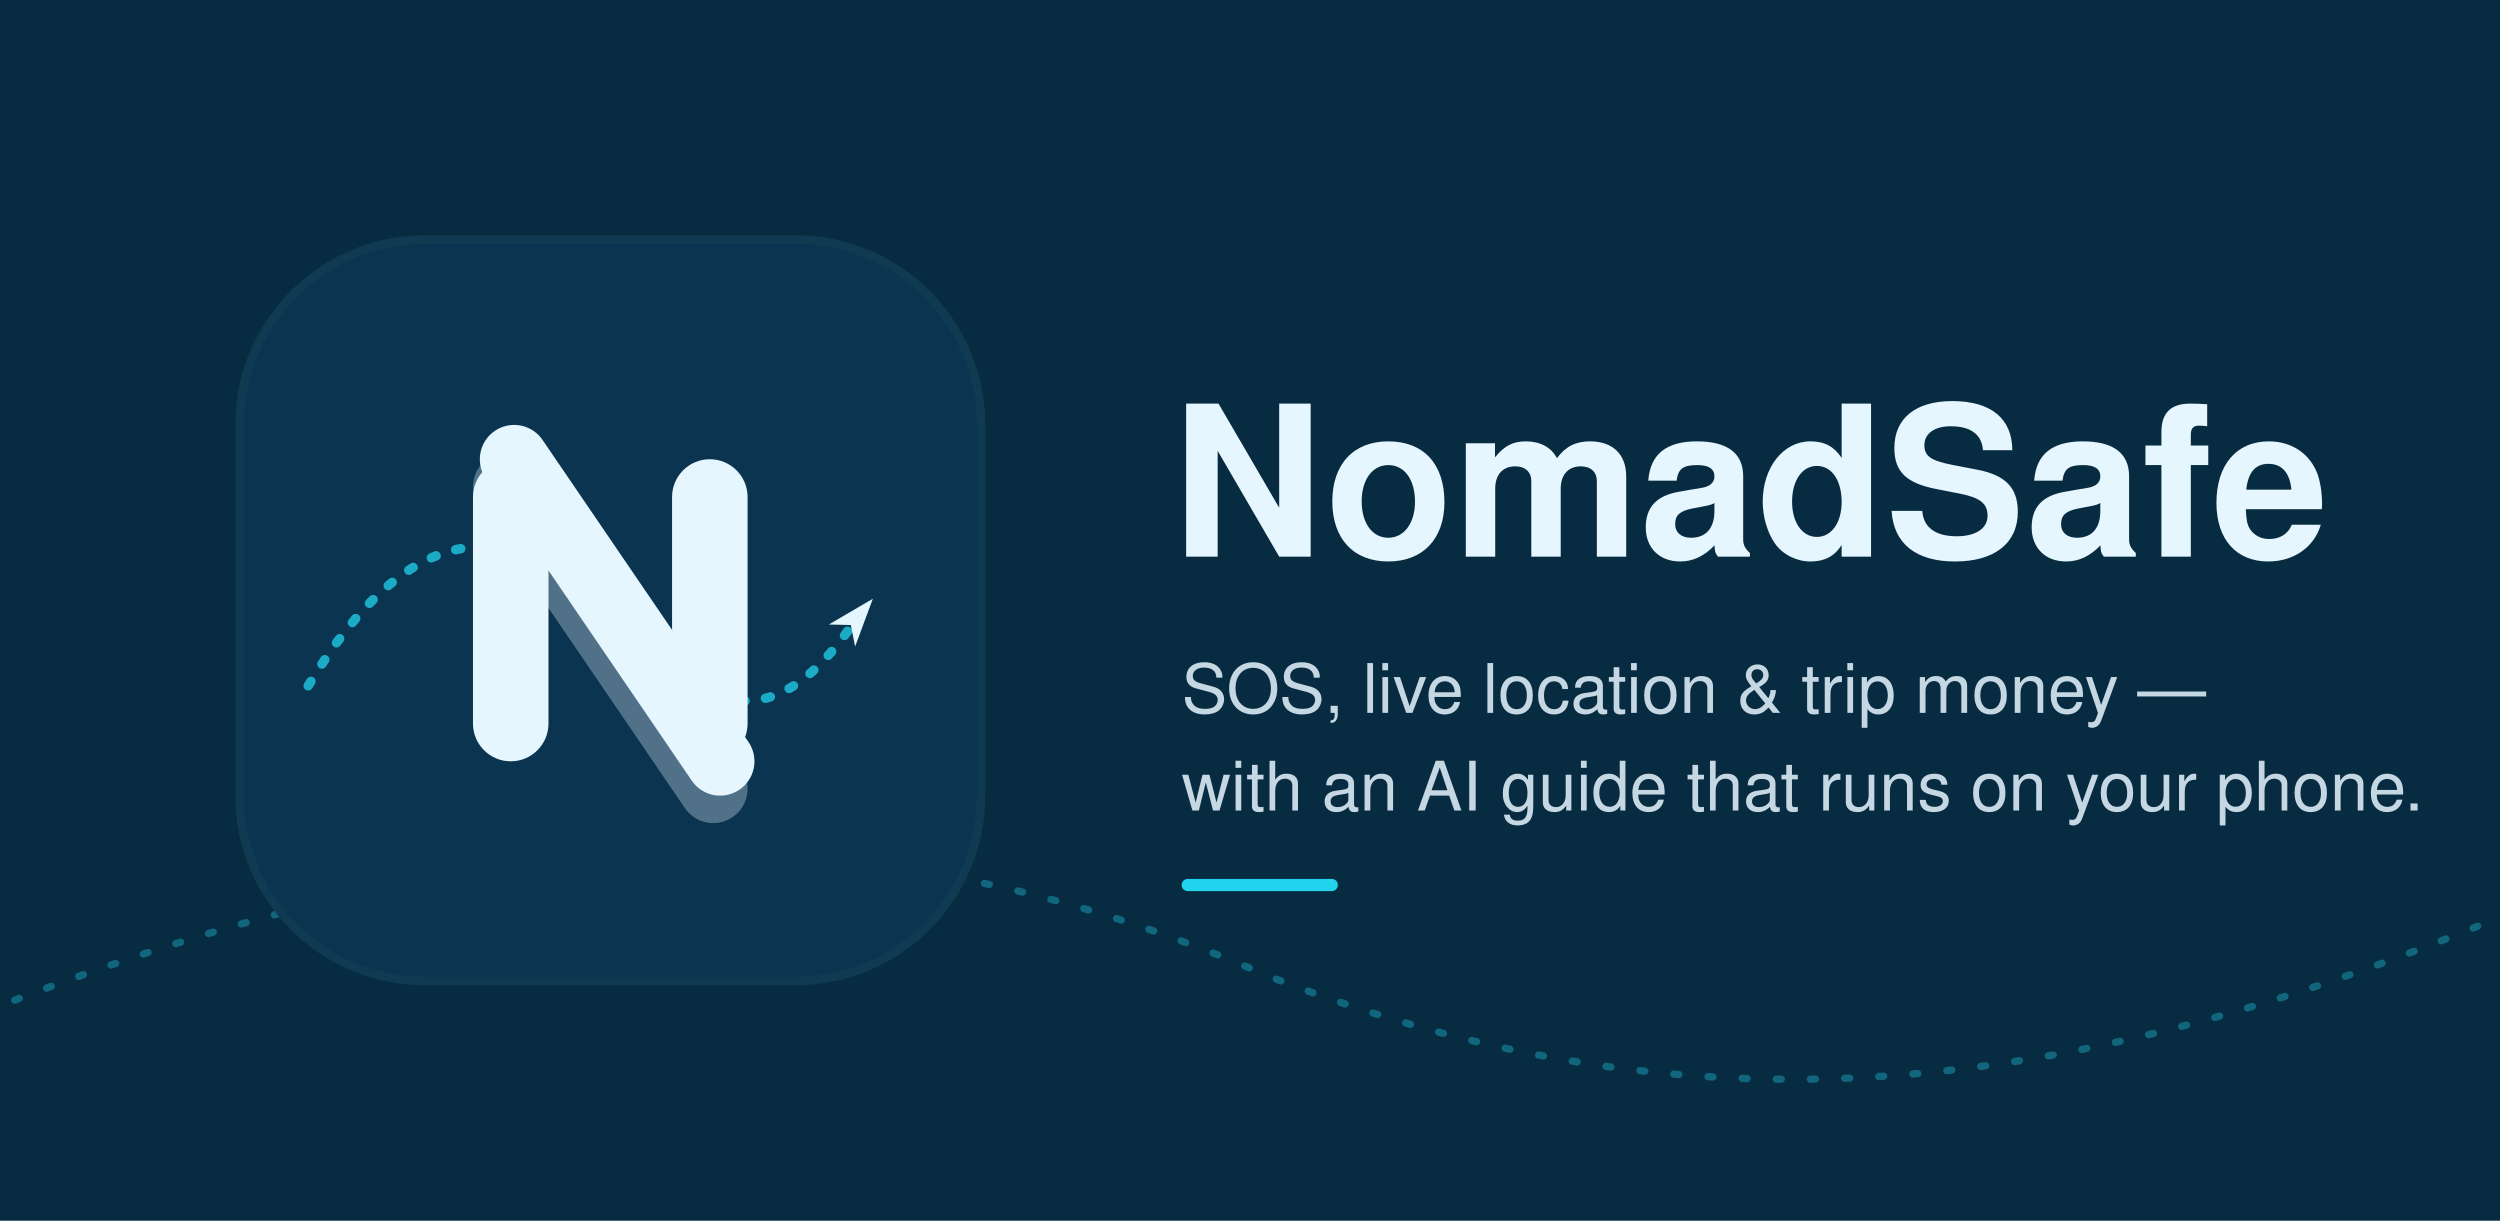
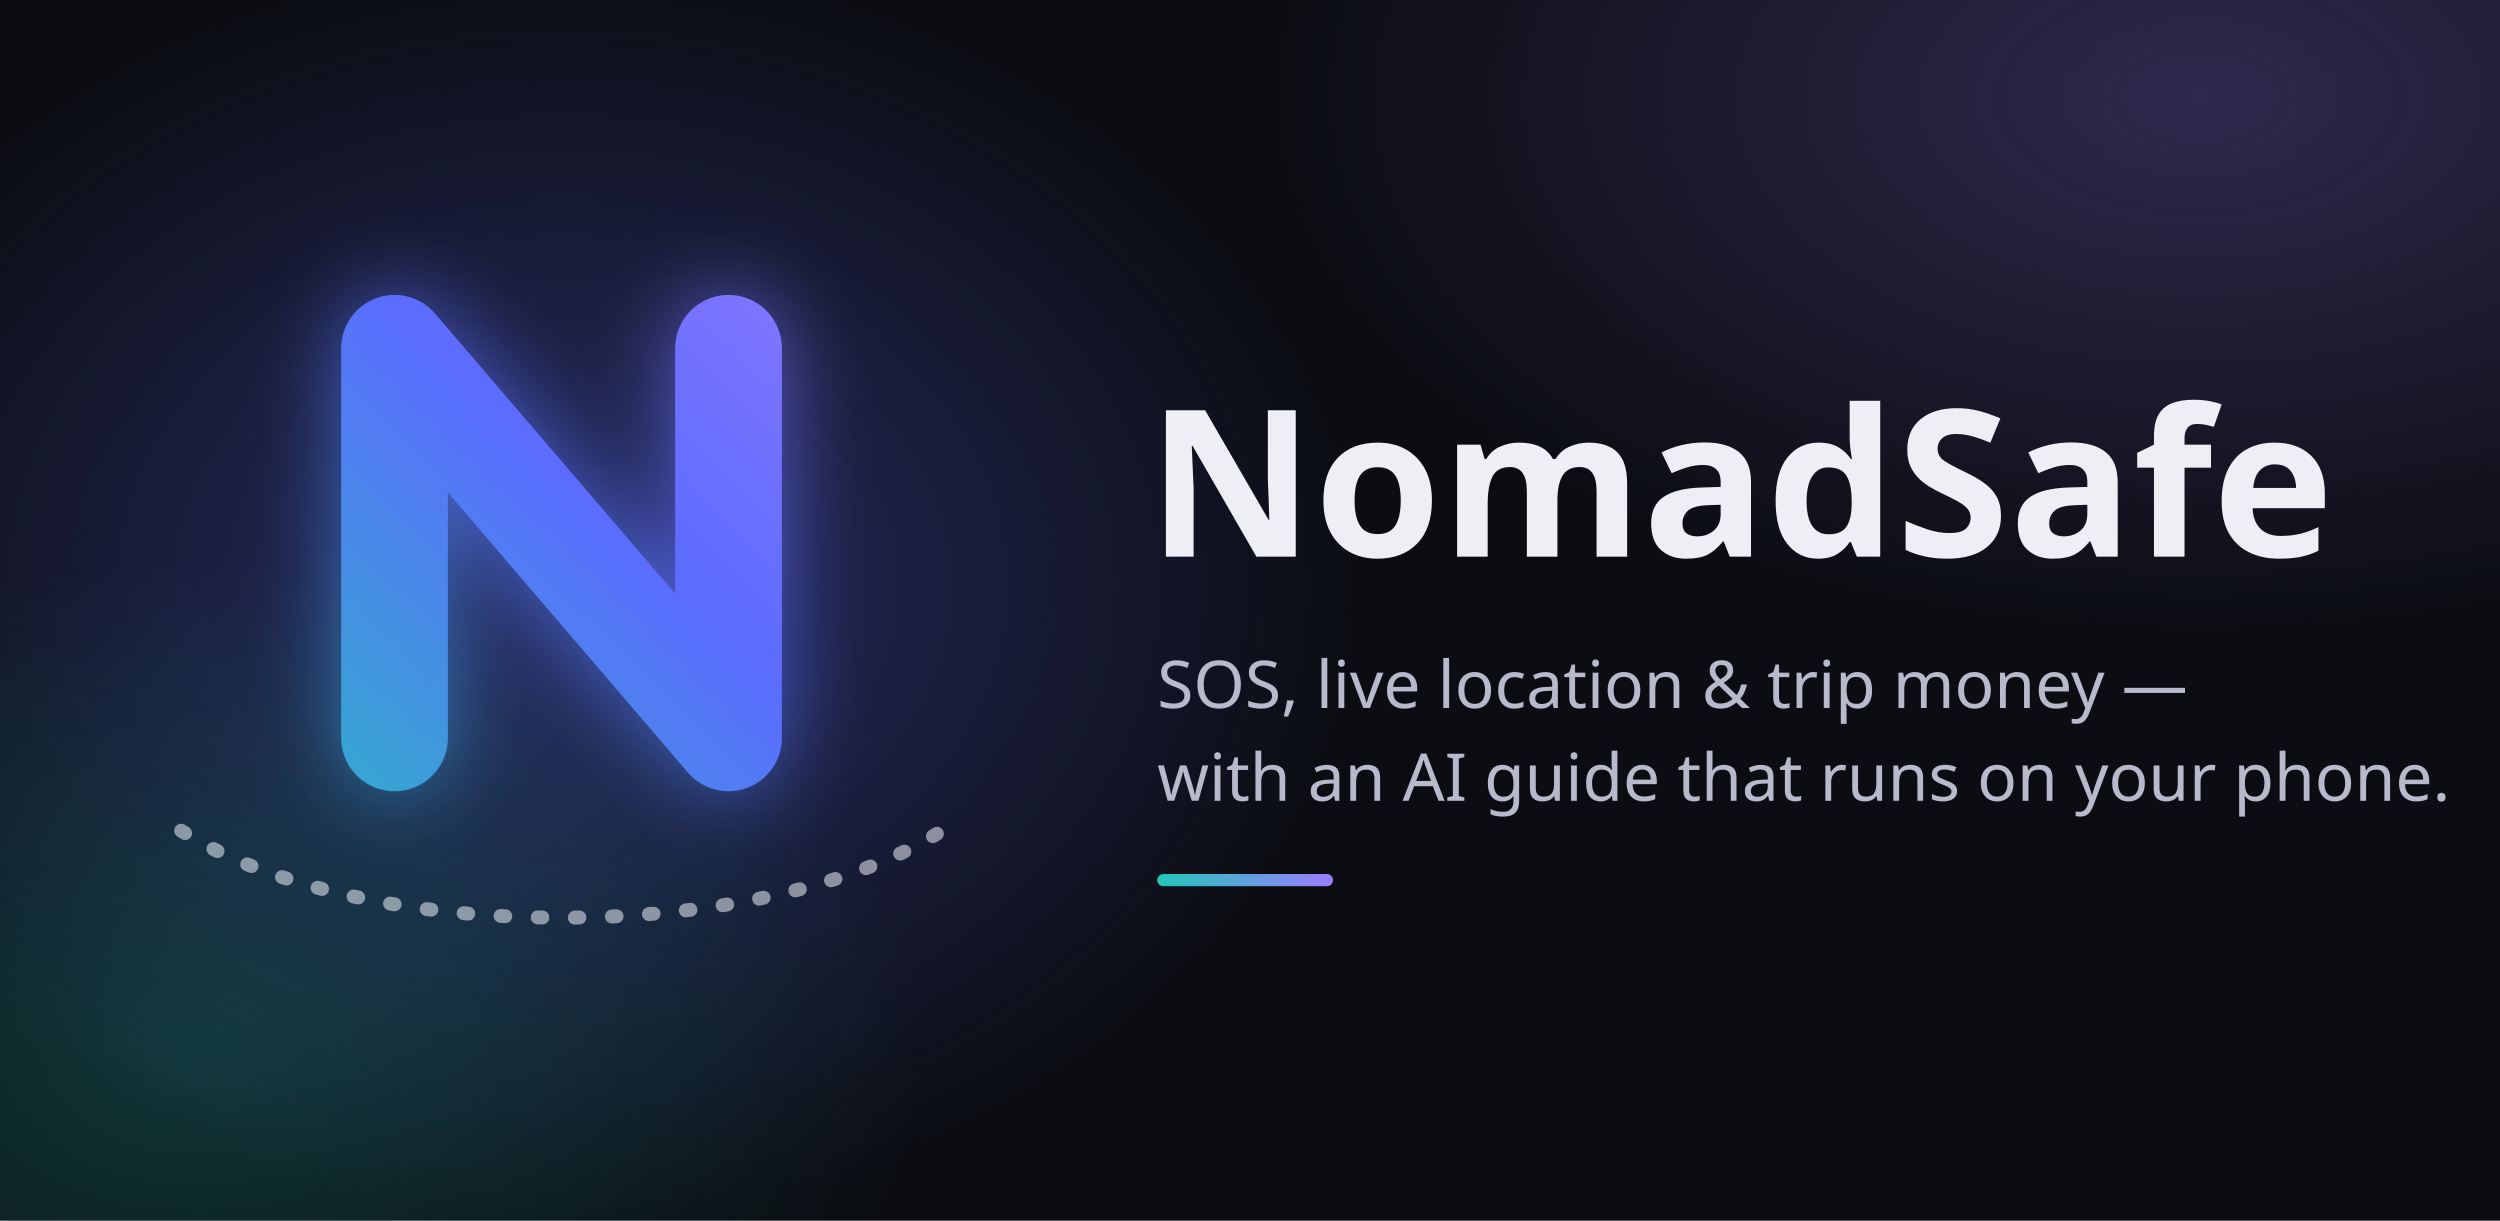
<svg xmlns="http://www.w3.org/2000/svg" width="1024" height="500" viewBox="0 0 1024 500">
-   <rect width="1024" height="500" fill="#072B40" />
-   <path d="M-20 420 C200 330 360 330 520 400 C700 470 860 450 1060 360" fill="none" stroke="#22D3EE" stroke-width="3" stroke-linecap="round" stroke-dasharray="2 12" opacity="0.35" />
-   <g transform="translate(70 70) scale(0.703)">
-     <rect x="40" y="40" width="432" height="432" rx="108" fill="#0A3450" stroke="#0F3A52" stroke-width="5" />
-     <path d="M80 300 C140 200 200 200 256 260 C320 330 360 320 400 260" fill="none" stroke="#22D3EE" stroke-width="5.5" stroke-linecap="round" stroke-dasharray="3 12" opacity="0.75" />
-     <g transform="translate(400,260) rotate(-50)">
-       <path d="M-14 -10 L14 0 L-14 10 L-6 0 Z" fill="#E6F6FF" />
-     </g>
-     <path d="M196 184 L316 360" stroke="#E6F6FF" stroke-width="40" stroke-linecap="round" opacity="0.32" />
-     <rect x="176" y="168" width="44" height="176" rx="22" fill="#E6F6FF" />
-     <rect x="292" y="168" width="44" height="176" rx="22" fill="#E6F6FF" />
-     <path d="M200 168 L320 344" stroke="#E6F6FF" stroke-width="40" stroke-linecap="round" />
+   <defs>
+     <linearGradient id="aurora" x1="96" y1="420" x2="416" y2="92" gradientUnits="userSpaceOnUse">
+       <stop offset="0" stop-color="#22C7B8" />
+       <stop offset="0.55" stop-color="#5B6CFF" />
+       <stop offset="1" stop-color="#9B7BFF" />
+     </linearGradient>
+     <filter id="glow" x="-50%" y="-50%" width="200%" height="200%">
+       <feGaussianBlur stdDeviation="18" />
+     </filter>
+     <radialGradient id="skyA" cx="0.5" cy="0.5" r="0.5">
+       <stop offset="0" stop-color="#5B6CFF" stop-opacity="0.35" />
+       <stop offset="1" stop-color="#5B6CFF" stop-opacity="0" />
+     </radialGradient>
+     <radialGradient id="skyB" cx="0.5" cy="0.5" r="0.5">
+       <stop offset="0" stop-color="#22C7B8" stop-opacity="0.22" />
+       <stop offset="1" stop-color="#22C7B8" stop-opacity="0" />
+     </radialGradient>
+     <radialGradient id="skyC" cx="0.5" cy="0.5" r="0.5">
+       <stop offset="0" stop-color="#9B7BFF" stop-opacity="0.25" />
+       <stop offset="1" stop-color="#9B7BFF" stop-opacity="0" />
+     </radialGradient>
+   </defs>
+   <rect width="1024" height="500" fill="#0B0D12" />
+   <ellipse cx="230" cy="240" rx="330" ry="260" fill="url(#skyA)" />
+   <ellipse cx="80" cy="430" rx="300" ry="200" fill="url(#skyB)" />
+   <ellipse cx="900" cy="40" rx="380" ry="220" fill="url(#skyC)" />
+   <g transform="translate(230 250) scale(0.95) translate(-256 -285)">
+     <path d="M184 340 V172 L328 340 V172" fill="none" stroke="url(#aurora)" stroke-width="46" stroke-linecap="round" stroke-linejoin="round" filter="url(#glow)" opacity="0.7" />
+     <path d="M184 340 V172 L328 340 V172" fill="none" stroke="url(#aurora)" stroke-width="46" stroke-linecap="round" stroke-linejoin="round" />
+     <path d="M92 380 C170 430 342 430 420 380" fill="none" stroke="#EDEFF5" stroke-width="6" stroke-linecap="round" stroke-dasharray="2 14" opacity="0.55" />
  </g>
-   <text x="480" y="228" font-family="Helvetica Neue, Helvetica, Arial" font-weight="700" font-size="86" fill="#E6F6FF">NomadSafe</text>
-   <text x="484" y="292" font-family="Helvetica Neue, Helvetica, Arial" font-size="28" fill="#E6F6FF" opacity="0.85">SOS, live location &amp; trip money —</text>
-   <text x="484" y="332" font-family="Helvetica Neue, Helvetica, Arial" font-size="28" fill="#E6F6FF" opacity="0.85">with an AI guide that runs on your phone.</text>
-   <rect x="484" y="360" width="64" height="5" rx="2.5" fill="#22D3EE" />
+   <text x="470" y="228" font-family="Instrument Sans" font-weight="600" font-size="84" fill="#EDEFF5">NomadSafe</text>
+   <text x="474" y="290" font-family="Instrument Sans" font-size="27" fill="#B6BACA">SOS, live location &amp; trip money —</text>
+   <text x="474" y="328" font-family="Instrument Sans" font-size="27" fill="#B6BACA">with an AI guide that runs on your phone.</text>
+   <linearGradient id="bar">
+     <stop offset="0" stop-color="#22C7B8" />
+     <stop offset="1" stop-color="#9B7BFF" />
+   </linearGradient>
+   <rect x="474" y="358" width="72" height="5" rx="2.5" fill="url(#bar)" />
</svg>
